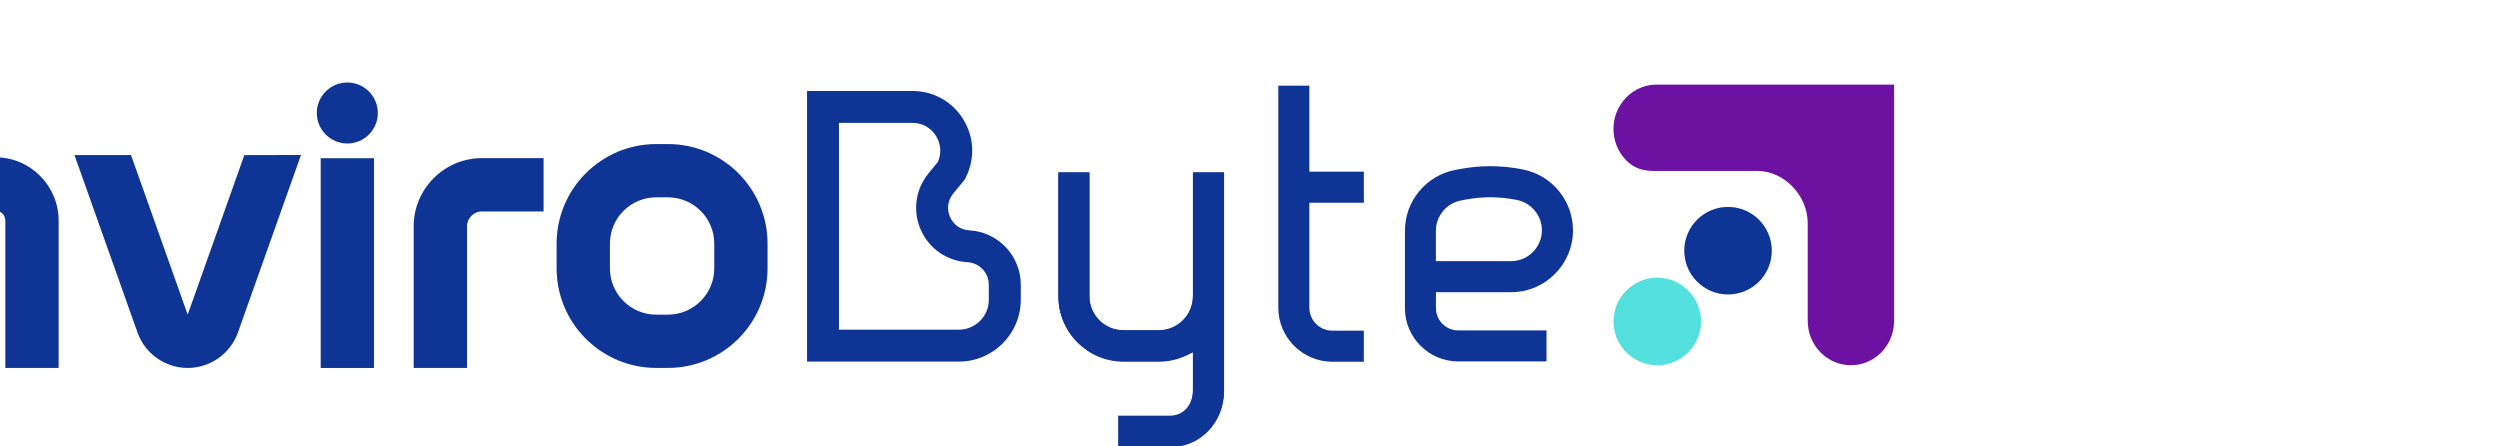
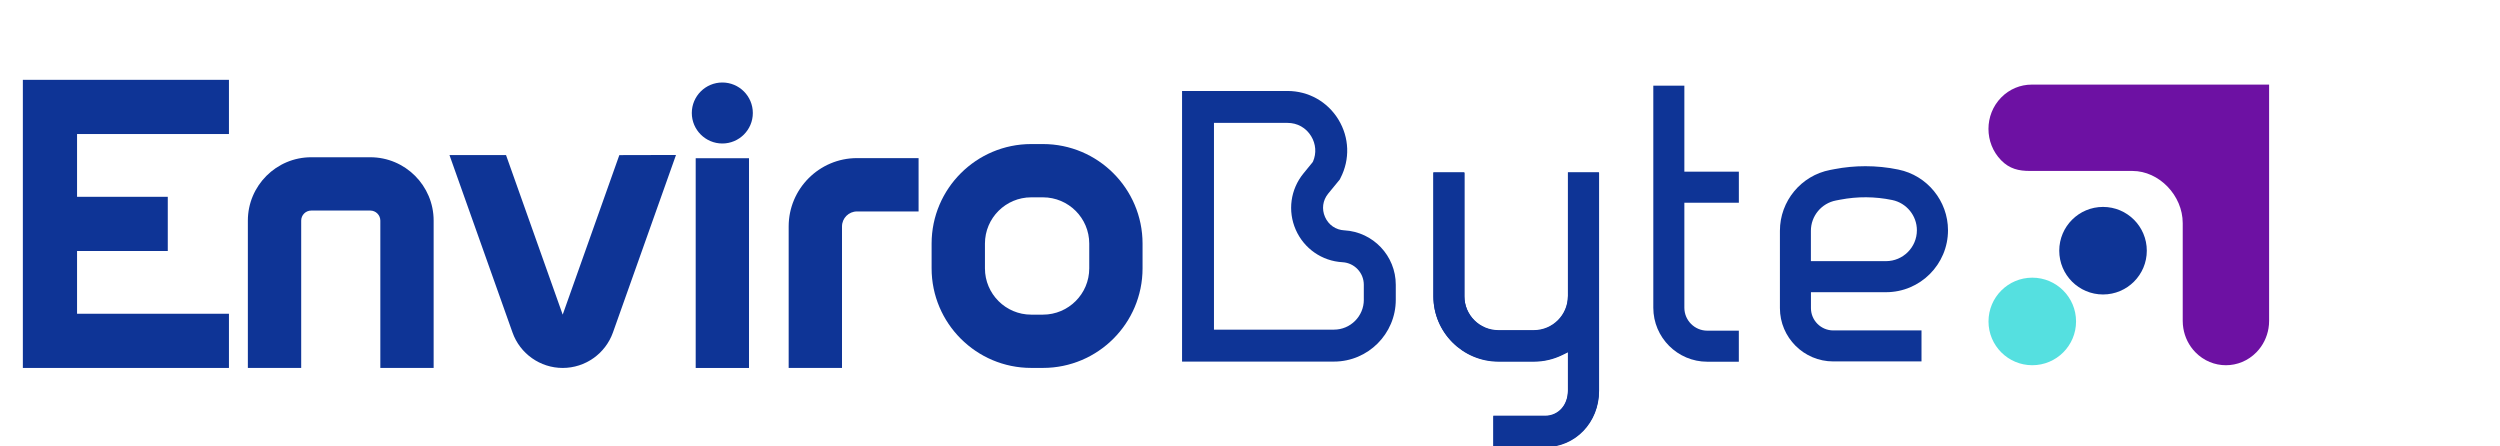
- <svg xmlns="http://www.w3.org/2000/svg" version="1.1" viewBox="165 10 900 160.44">
+ <svg xmlns="http://www.w3.org/2000/svg" version="1.1" viewBox="30 10 900 160.44">
  <defs />
  <g id="Canvas_1" stroke-dasharray="none" stroke-opacity="1" fill-opacity="1" stroke="none" fill="none">
    <g id="Canvas_1_Layer_1">
      <g id="Group_2">
        <g id="Group_7">
          <g id="Graphic_20">
            <path d="M 513.97 92.93 C 512.42 92.84 510.99 92.36 509.8 91.53 C 508.6 90.7 507.63 89.52 507.01 88.11 C 505.75 85.26 506.18 82.12 508.15 79.7 L 512.32 74.62 L 512.59 74.07 C 516.05 67.36 515.77 59.51 511.84 53.06 C 507.91 46.6 501.05 42.75 493.49 42.75 L 455.54 42.75 L 455.54 140.17 L 510.23 140.17 C 522.49 140.17 532.48 130.18 532.48 117.92 L 532.48 112.5 C 532.48 102.11 524.35 93.51 513.97 92.92 Z M 520.98 117.92 C 520.98 123.84 516.15 128.67 510.23 128.67 L 467.03 128.67 L 467.03 54.24 L 493.49 54.24 C 497.06 54.24 500.16 55.98 502.02 59.03 C 503.73 61.84 503.97 65.15 502.69 68.14 L 502.49 68.46 L 499.25 72.43 C 494.56 78.17 493.5 85.95 496.48 92.73 C 499.47 99.51 505.92 103.99 513.31 104.4 C 517.6 104.64 520.97 108.2 520.97 112.5 L 520.97 117.92 Z" fill="#0e3496" />
          </g>
          <g id="Graphic_19">
            <path d="M 594.43 116.59 C 594.43 123.34 588.93 128.84 582.18 128.84 L 569.42 128.84 C 562.65 128.84 557.16 123.34 557.16 116.59 L 557.16 72.01 L 546 72.01 L 546 116.59 C 546 129.51 556.51 140.02 569.43 140.02 L 582.19 140.02 C 585.77 140.02 589.25 139.19 592.51 137.59 L 594.44 136.64 L 594.44 150.56 C 594.44 155.83 590.98 159.65 586.19 159.65 L 567.59 159.65 L 567.59 170.81 L 586.19 170.81 C 597.09 170.81 605.62 161.92 605.62 150.55 L 605.62 72.01 L 594.44 72.01 L 594.44 116.59 Z" fill="#0e3496" />
          </g>
          <g id="Graphic_18">
            <path d="M 636.37 40.85 L 625.19 40.85 L 625.19 120.78 C 625.19 131.5 633.91 140.22 644.63 140.22 L 655.98 140.22 L 655.98 129.04 L 644.63 129.04 C 640.07 129.04 636.37 125.34 636.37 120.78 L 636.37 82.98 L 655.99 82.98 L 655.99 71.8 L 636.37 71.8 L 636.37 40.85 Z" fill="#0e3496" />
          </g>
          <g id="Graphic_17">
            <path d="M 713.44 71.05 C 709.5 70.23 705.51 69.83 701.53 69.83 C 697.81 69.83 694.08 70.18 690.39 70.89 L 688.87 71.18 C 678.39 73.19 670.77 82.4 670.77 93.08 L 670.77 120.92 C 670.77 131.5 679.38 140.11 689.96 140.11 L 721.74 140.11 L 721.74 128.95 L 689.96 128.95 C 685.55 128.95 681.94 125.35 681.94 120.93 L 681.94 115.19 L 708.98 115.19 C 721.28 115.19 731.28 105.19 731.28 92.89 C 731.28 82.35 723.78 73.17 713.46 71.06 Z M 708.96 104.01 L 681.92 104.01 L 681.92 93.09 C 681.92 87.75 685.73 83.16 690.96 82.17 L 692.48 81.88 C 698.7 80.69 705 80.73 711.2 82.01 C 716.35 83.07 720.08 87.64 720.08 92.89 C 720.08 99.03 715.09 104.01 708.95 104.01 Z" fill="#0e3496" />
          </g>
          <g id="Group_8">
            <g id="Graphic_16">
              <path d="M 57.74 58.25 L 57.74 80.85 L 90.4 80.85 L 90.4 100.36 L 57.74 100.36 L 57.74 122.95 L 112.42 122.95 L 112.42 142.46 L 38.23 142.46 L 38.23 38.74 L 112.42 38.74 L 112.42 58.25 Z" fill="#0e3496" />
            </g>
            <g id="Graphic_15">
              <path d="M 186.11 89.42 L 186.11 142.46 L 166.92 142.46 L 166.92 89.42 C 166.92 87.43 165.29 85.8 163.3 85.8 L 142.05 85.8 C 140.04 85.8 138.43 87.43 138.43 89.42 L 138.43 142.46 L 119.23 142.46 L 119.23 89.42 C 119.23 76.84 129.47 66.61 142.05 66.61 L 163.3 66.61 C 175.88 66.61 186.11 76.84 186.11 89.42 Z" fill="#0e3496" />
            </g>
            <g id="Graphic_14">
              <path d="M 273.36 65.79 L 250.66 129.69 C 247.95 137.32 240.69 142.46 232.58 142.46 C 224.47 142.46 217.2 137.33 214.5 129.69 L 191.81 65.83 L 212.17 65.83 L 232.57 123.27 L 252.96 65.84 L 273.35 65.79 Z" fill="#0e3496" />
            </g>
            <g id="Group_11">
              <g id="Graphic_13">
                <rect x="280.45" y="66.96" width="19.19" height="75.51" fill="#0e3496" />
              </g>
              <g id="Graphic_12">
                <path d="M 301.02 50.68 C 301.02 56.74 296.09 61.66 290.04 61.66 C 283.99 61.66 279.05 56.74 279.05 50.68 C 279.05 44.62 283.98 39.7 290.04 39.7 C 296.1 39.7 301.02 44.62 301.02 50.68 Z" fill="#0e3496" />
              </g>
            </g>
            <g id="Graphic_10">
              <path d="M 360.69 66.92 L 360.69 86.12 L 338.52 86.12 C 335.54 86.12 333.12 88.54 333.12 91.52 L 333.12 142.46 L 313.92 142.46 L 313.92 91.52 C 313.92 77.95 324.96 66.92 338.52 66.92 L 360.69 66.92 Z" fill="#0e3496" />
            </g>
            <g id="Graphic_9">
              <path d="M 405.47 61.86 L 401.23 61.86 C 381.47 61.86 365.38 77.93 365.38 97.69 L 365.38 106.62 C 365.38 126.38 381.47 142.45 401.23 142.45 L 405.47 142.45 C 425.25 142.45 441.32 126.38 441.32 106.62 L 441.32 97.69 C 441.32 77.93 425.25 61.86 405.47 61.86 Z M 405.47 123.27 L 401.23 123.27 C 392.04 123.27 384.58 115.8 384.58 106.62 L 384.58 97.7 C 384.58 88.51 392.04 81.04 401.23 81.04 L 405.47 81.04 C 414.66 81.04 422.13 88.51 422.13 97.7 L 422.13 106.62 C 422.13 115.79 414.66 123.27 405.47 123.27 Z" fill="#0e3496" />
            </g>
          </g>
        </g>
        <g id="Group_3">
          <g id="Graphic_6">
            <circle cx="787.09" cy="100.25" r="15.76" fill="#0e3496" />
          </g>
          <g id="Graphic_5">
            <path d="M 846.88 40.46 L 846.88 125.53 C 846.88 126.42 846.81 127.31 846.66 128.19 C 846.14 131.34 844.69 134.38 842.32 136.81 C 836.25 143.04 826.41 143.04 820.34 136.81 C 817.97 134.38 816.52 131.35 816 128.19 C 815.86 127.31 815.78 126.42 815.78 125.53 L 815.78 90.32 C 815.78 80.4 807.31 71.54 797.65 71.54 L 760.75 71.54 C 756.77 71.54 753.43 70.8 750.4 67.69 C 744.33 61.46 744.33 51.36 750.4 45.13 C 753.43 42.02 757.41 40.46 761.39 40.46 L 846.87 40.46 Z" fill="#6d11a3" />
          </g>
          <g id="Graphic_4">
            <circle cx="761.62" cy="125.72" r="15.76" fill="#55e0e0" />
          </g>
        </g>
      </g>
      <g id="Graphic_21">
        <path d="M 594.48 116.77 C 594.48 123.52 588.98 129.02 582.23 129.02 L 569.47 129.02 C 562.7 129.02 557.21 123.52 557.21 116.77 L 557.21 72.19 L 546.05 72.19 L 546.05 116.77 C 546.05 129.69 556.56 140.2 569.48 140.2 L 582.24 140.2 C 585.82 140.2 589.3 139.37 592.56 137.77 L 594.49 136.82 L 594.49 150.74 C 594.49 156.01 591.03 159.83 586.24 159.83 L 567.64 159.83 L 567.64 170.99 L 586.24 170.99 C 597.14 170.99 605.67 162.1 605.67 150.73 L 605.67 72.19 L 594.49 72.19 L 594.49 116.77 Z" fill="#0e3496" />
      </g>
    </g>
  </g>
</svg>
